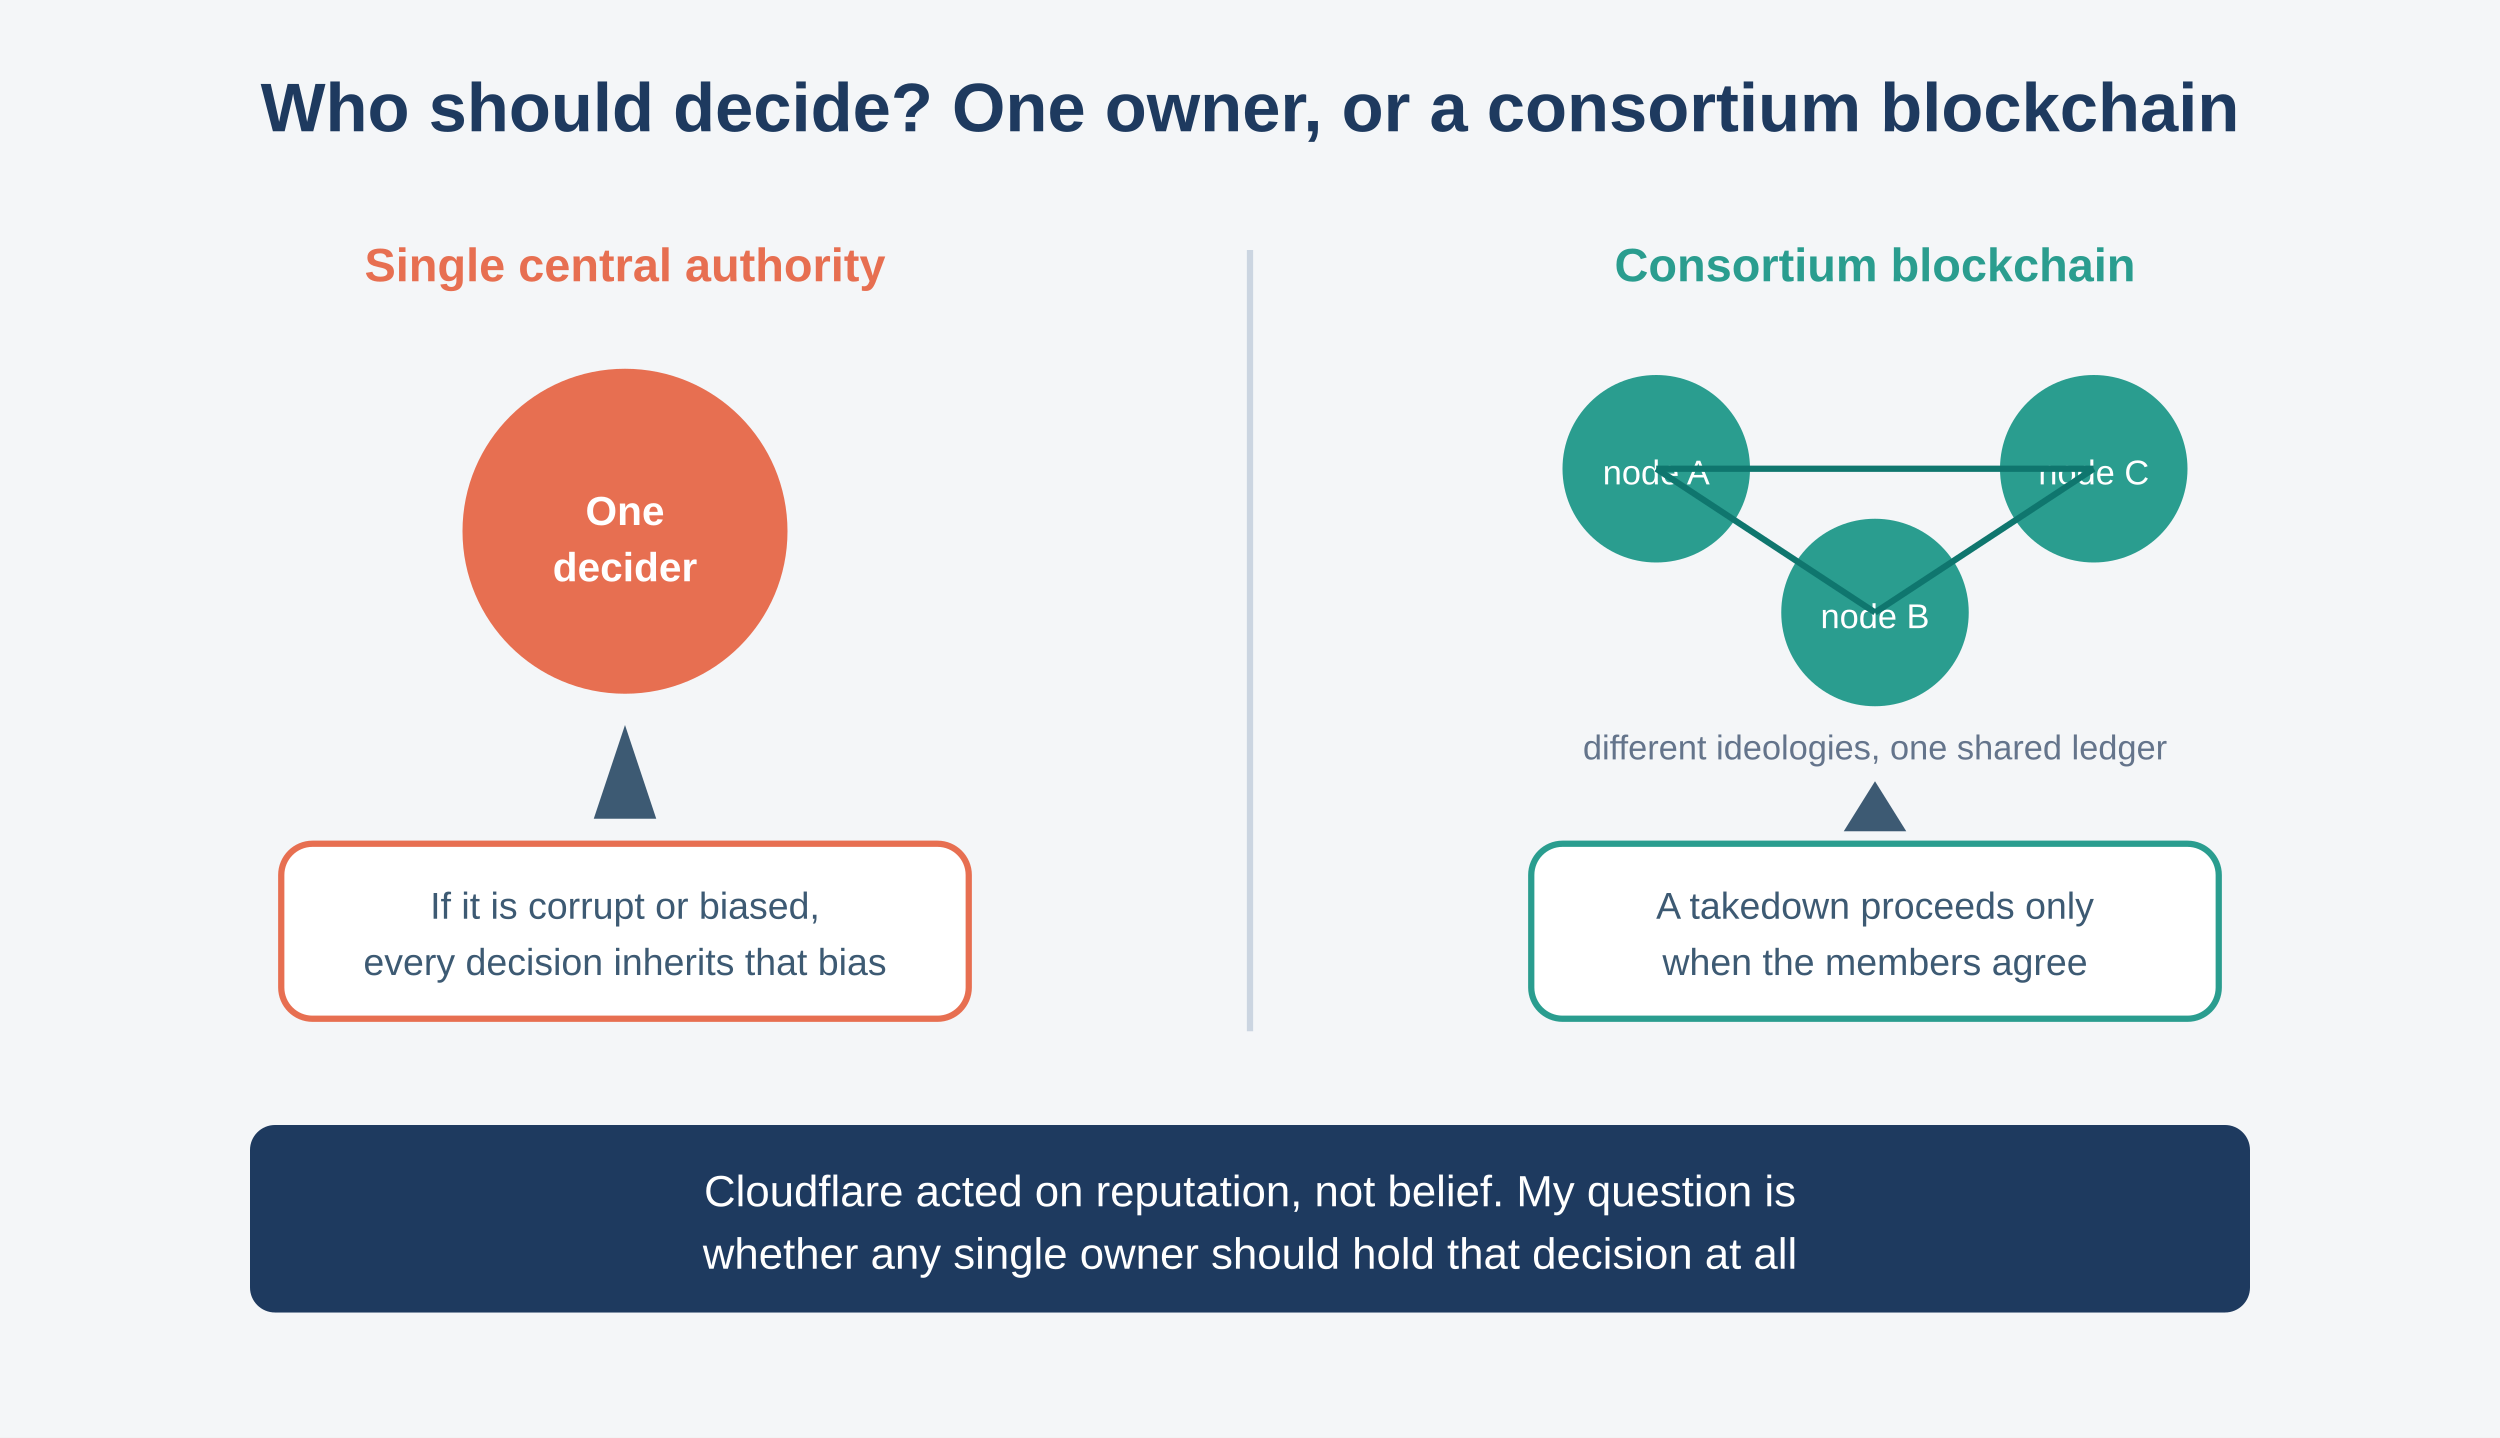
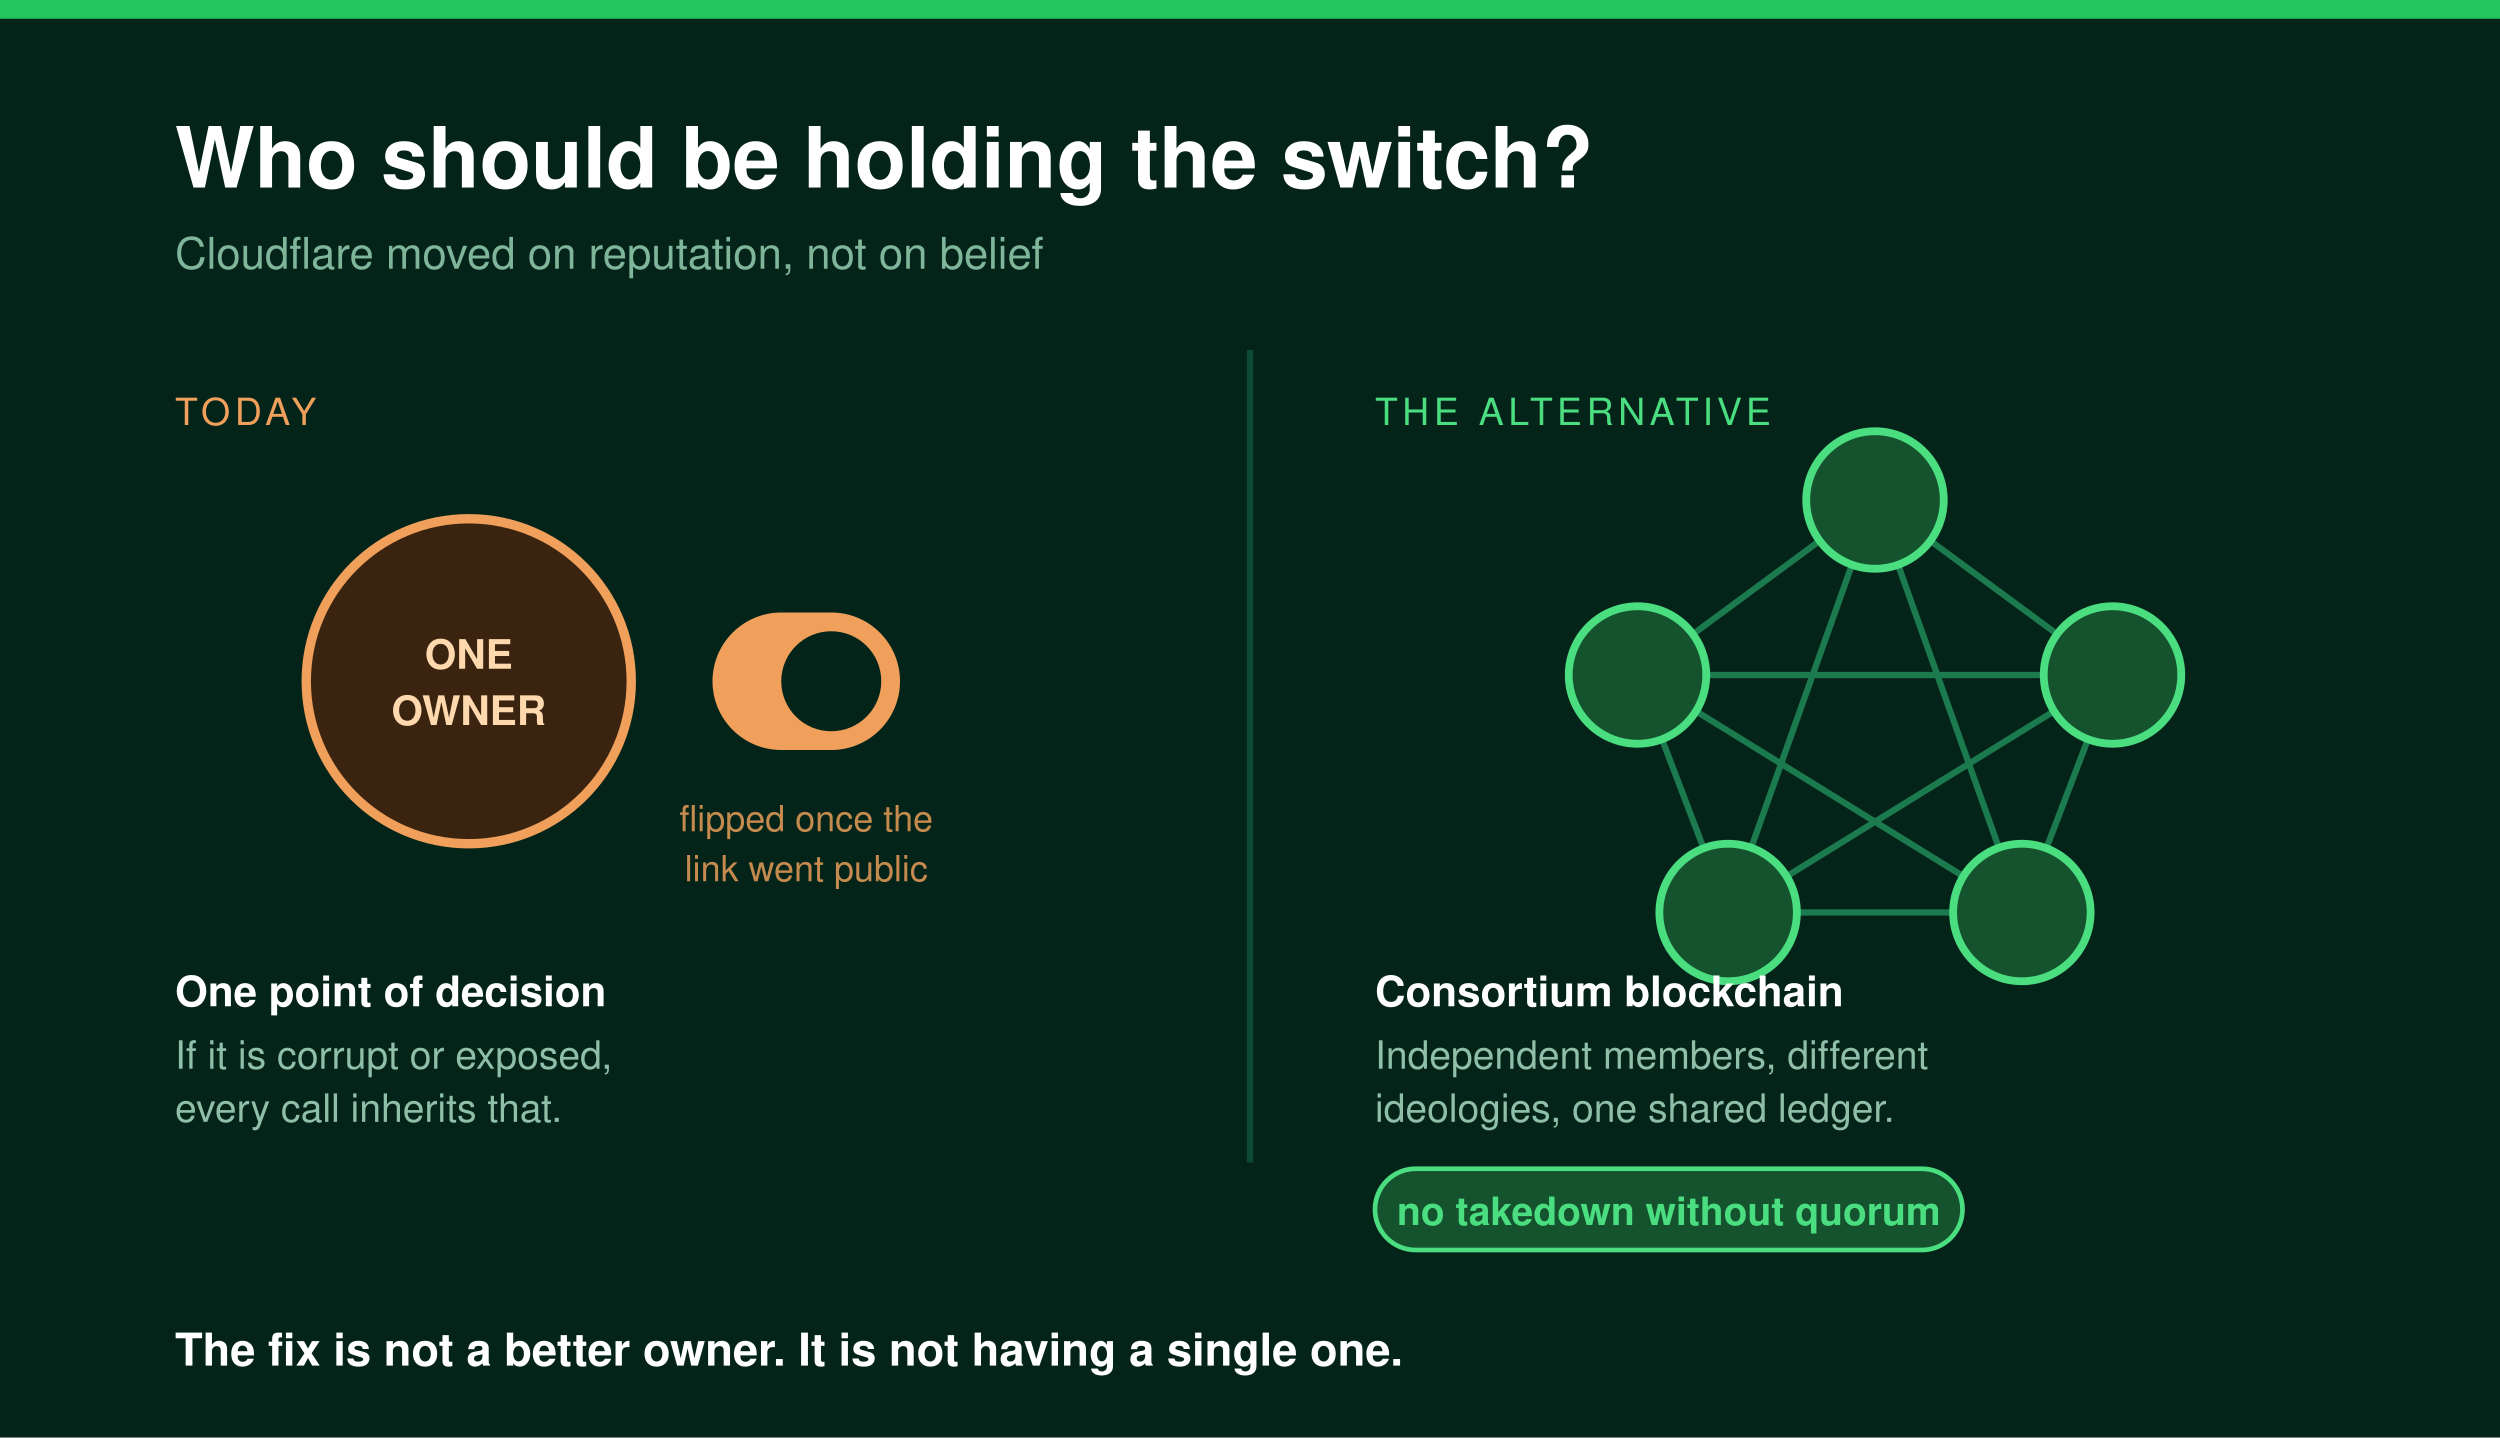
- <svg xmlns="http://www.w3.org/2000/svg" viewBox="0 0 800 460">
-   <rect width="800" height="460" fill="#f4f6f8" />
-   <text x="400" y="42" text-anchor="middle" font-family="Arial, sans-serif" font-size="22" font-weight="700" fill="#1e3a5f">Who should decide? One owner, or a consortium blockchain</text>
-   <text x="200" y="90" text-anchor="middle" font-family="Arial, sans-serif" font-size="15" font-weight="700" fill="#e76f51">Single central authority</text>
-   <circle cx="200" cy="170" r="52" fill="#e76f51" />
-   <text x="200" y="168" text-anchor="middle" font-family="Arial, sans-serif" font-size="13" font-weight="700" fill="#ffffff">One</text>
-   <text x="200" y="186" text-anchor="middle" font-family="Arial, sans-serif" font-size="13" font-weight="700" fill="#ffffff">decider</text>
-   <polygon points="200,232 190,262 210,262" fill="#3d5a73" />
-   <rect x="90" y="270" width="220" height="56" rx="10" fill="#ffffff" stroke="#e76f51" stroke-width="2" />
-   <text x="200" y="294" text-anchor="middle" font-family="Arial, sans-serif" font-size="12" fill="#3d5a73">If it is corrupt or biased,</text>
-   <text x="200" y="312" text-anchor="middle" font-family="Arial, sans-serif" font-size="12" fill="#3d5a73">every decision inherits that bias</text>
-   <line x1="400" y1="80" x2="400" y2="330" stroke="#cbd5e1" stroke-width="2" />
-   <text x="600" y="90" text-anchor="middle" font-family="Arial, sans-serif" font-size="15" font-weight="700" fill="#2a9d8f">Consortium blockchain</text>
-   <circle cx="530" cy="150" r="30" fill="#2a9d8f" />
-   <circle cx="600" cy="196" r="30" fill="#2a9d8f" />
-   <circle cx="670" cy="150" r="30" fill="#2a9d8f" />
-   <text x="530" y="155" text-anchor="middle" font-family="Arial, sans-serif" font-size="11" fill="#ffffff">node A</text>
-   <text x="600" y="201" text-anchor="middle" font-family="Arial, sans-serif" font-size="11" fill="#ffffff">node B</text>
-   <text x="670" y="155" text-anchor="middle" font-family="Arial, sans-serif" font-size="11" fill="#ffffff">node C</text>
-   <line x1="530" y1="150" x2="600" y2="196" stroke="#0f766e" stroke-width="2" />
-   <line x1="670" y1="150" x2="600" y2="196" stroke="#0f766e" stroke-width="2" />
-   <line x1="530" y1="150" x2="670" y2="150" stroke="#0f766e" stroke-width="2" />
-   <text x="600" y="243" text-anchor="middle" font-family="Arial, sans-serif" font-size="11" fill="#64748b">different ideologies, one shared ledger</text>
-   <polygon points="600,250 590,266 610,266" fill="#3d5a73" />
-   <rect x="490" y="270" width="220" height="56" rx="10" fill="#ffffff" stroke="#2a9d8f" stroke-width="2" />
-   <text x="600" y="294" text-anchor="middle" font-family="Arial, sans-serif" font-size="12" fill="#3d5a73">A takedown proceeds only</text>
-   <text x="600" y="312" text-anchor="middle" font-family="Arial, sans-serif" font-size="12" fill="#3d5a73">when the members agree</text>
-   <rect x="80" y="360" width="640" height="60" rx="8" fill="#1e3a5f" />
-   <text x="400" y="386" text-anchor="middle" font-family="Arial, sans-serif" font-size="14" fill="#ffffff">Cloudflare acted on reputation, not belief. My question is</text>
-   <text x="400" y="406" text-anchor="middle" font-family="Arial, sans-serif" font-size="14" fill="#ffffff">whether any single owner should hold that decision at all</text>
+ <svg xmlns="http://www.w3.org/2000/svg" viewBox="0 0 800 460" font-family="Helvetica, Arial, sans-serif">
+   <rect width="800" height="460" fill="#04241a" />
+   <rect x="0" y="0" width="800" height="6" fill="#22c55e" />
+   <text x="56" y="60" fill="#ffffff" font-size="27" font-weight="700">Who should be holding the switch?</text>
+   <text x="56" y="86" fill="#7fb69a" font-size="14">Cloudflare moved on reputation, not on belief</text>
+   <line x1="400" y1="112" x2="400" y2="372" stroke="#0d4a34" stroke-width="2" />
+   <text x="56" y="136" fill="#f0a05a" font-size="12" letter-spacing="1.5">TODAY</text>
+   <circle cx="150" cy="218" r="52" fill="#3a2410" stroke="#f0a05a" stroke-width="3" />
+   <text x="150" y="214" text-anchor="middle" fill="#ffd9ad" font-size="13" font-weight="700">ONE</text>
+   <text x="150" y="232" text-anchor="middle" fill="#ffd9ad" font-size="13" font-weight="700">OWNER</text>
+   <rect x="228" y="196" width="60" height="44" rx="22" fill="#f0a05a" />
+   <circle cx="266" cy="218" r="16" fill="#04241a" />
+   <text x="258" y="266" text-anchor="middle" fill="#c58a4e" font-size="11.5">flipped once the</text>
+   <text x="258" y="282" text-anchor="middle" fill="#c58a4e" font-size="11.5">link went public</text>
+   <text x="56" y="322" fill="#ffffff" font-size="13.5" font-weight="700">One point of decision</text>
+   <text x="56" y="342" fill="#8fbfa8" font-size="12.5">If it is corrupt or exposed,</text>
+   <text x="56" y="359" fill="#8fbfa8" font-size="12.5">every call inherits that.</text>
+   <text x="440" y="136" fill="#4ade80" font-size="12" letter-spacing="1.5">THE ALTERNATIVE</text>
+   <g stroke="#1c7a4f" stroke-width="2">
+     <line x1="600" y1="160" x2="524" y2="216" />
+     <line x1="600" y1="160" x2="676" y2="216" />
+     <line x1="524" y1="216" x2="553" y2="292" />
+     <line x1="676" y1="216" x2="647" y2="292" />
+     <line x1="553" y1="292" x2="647" y2="292" />
+     <line x1="600" y1="160" x2="553" y2="292" />
+     <line x1="600" y1="160" x2="647" y2="292" />
+     <line x1="524" y1="216" x2="647" y2="292" />
+     <line x1="676" y1="216" x2="553" y2="292" />
+     <line x1="524" y1="216" x2="676" y2="216" />
+   </g>
+   <circle cx="600" cy="160" r="22" fill="#14532d" stroke="#4ade80" stroke-width="2.5" />
+   <circle cx="524" cy="216" r="22" fill="#14532d" stroke="#4ade80" stroke-width="2.5" />
+   <circle cx="676" cy="216" r="22" fill="#14532d" stroke="#4ade80" stroke-width="2.5" />
+   <circle cx="553" cy="292" r="22" fill="#14532d" stroke="#4ade80" stroke-width="2.5" />
+   <circle cx="647" cy="292" r="22" fill="#14532d" stroke="#4ade80" stroke-width="2.5" />
+   <text x="440" y="322" fill="#ffffff" font-size="13.5" font-weight="700">Consortium blockchain</text>
+   <text x="440" y="342" fill="#8fbfa8" font-size="12.5">Independent members, different</text>
+   <text x="440" y="359" fill="#8fbfa8" font-size="12.5">ideologies, one shared ledger.</text>
+   <rect x="440" y="374" width="188" height="26" rx="13" fill="#14532d" stroke="#4ade80" stroke-width="1.5" />
+   <text x="534" y="392" text-anchor="middle" fill="#4ade80" font-size="12.5" font-weight="700">no takedown without quorum</text>
+   <text x="56" y="437" fill="#ffffff" font-size="14.5" font-weight="700">The fix is not a better owner. It is not having a single one.</text>
</svg>
